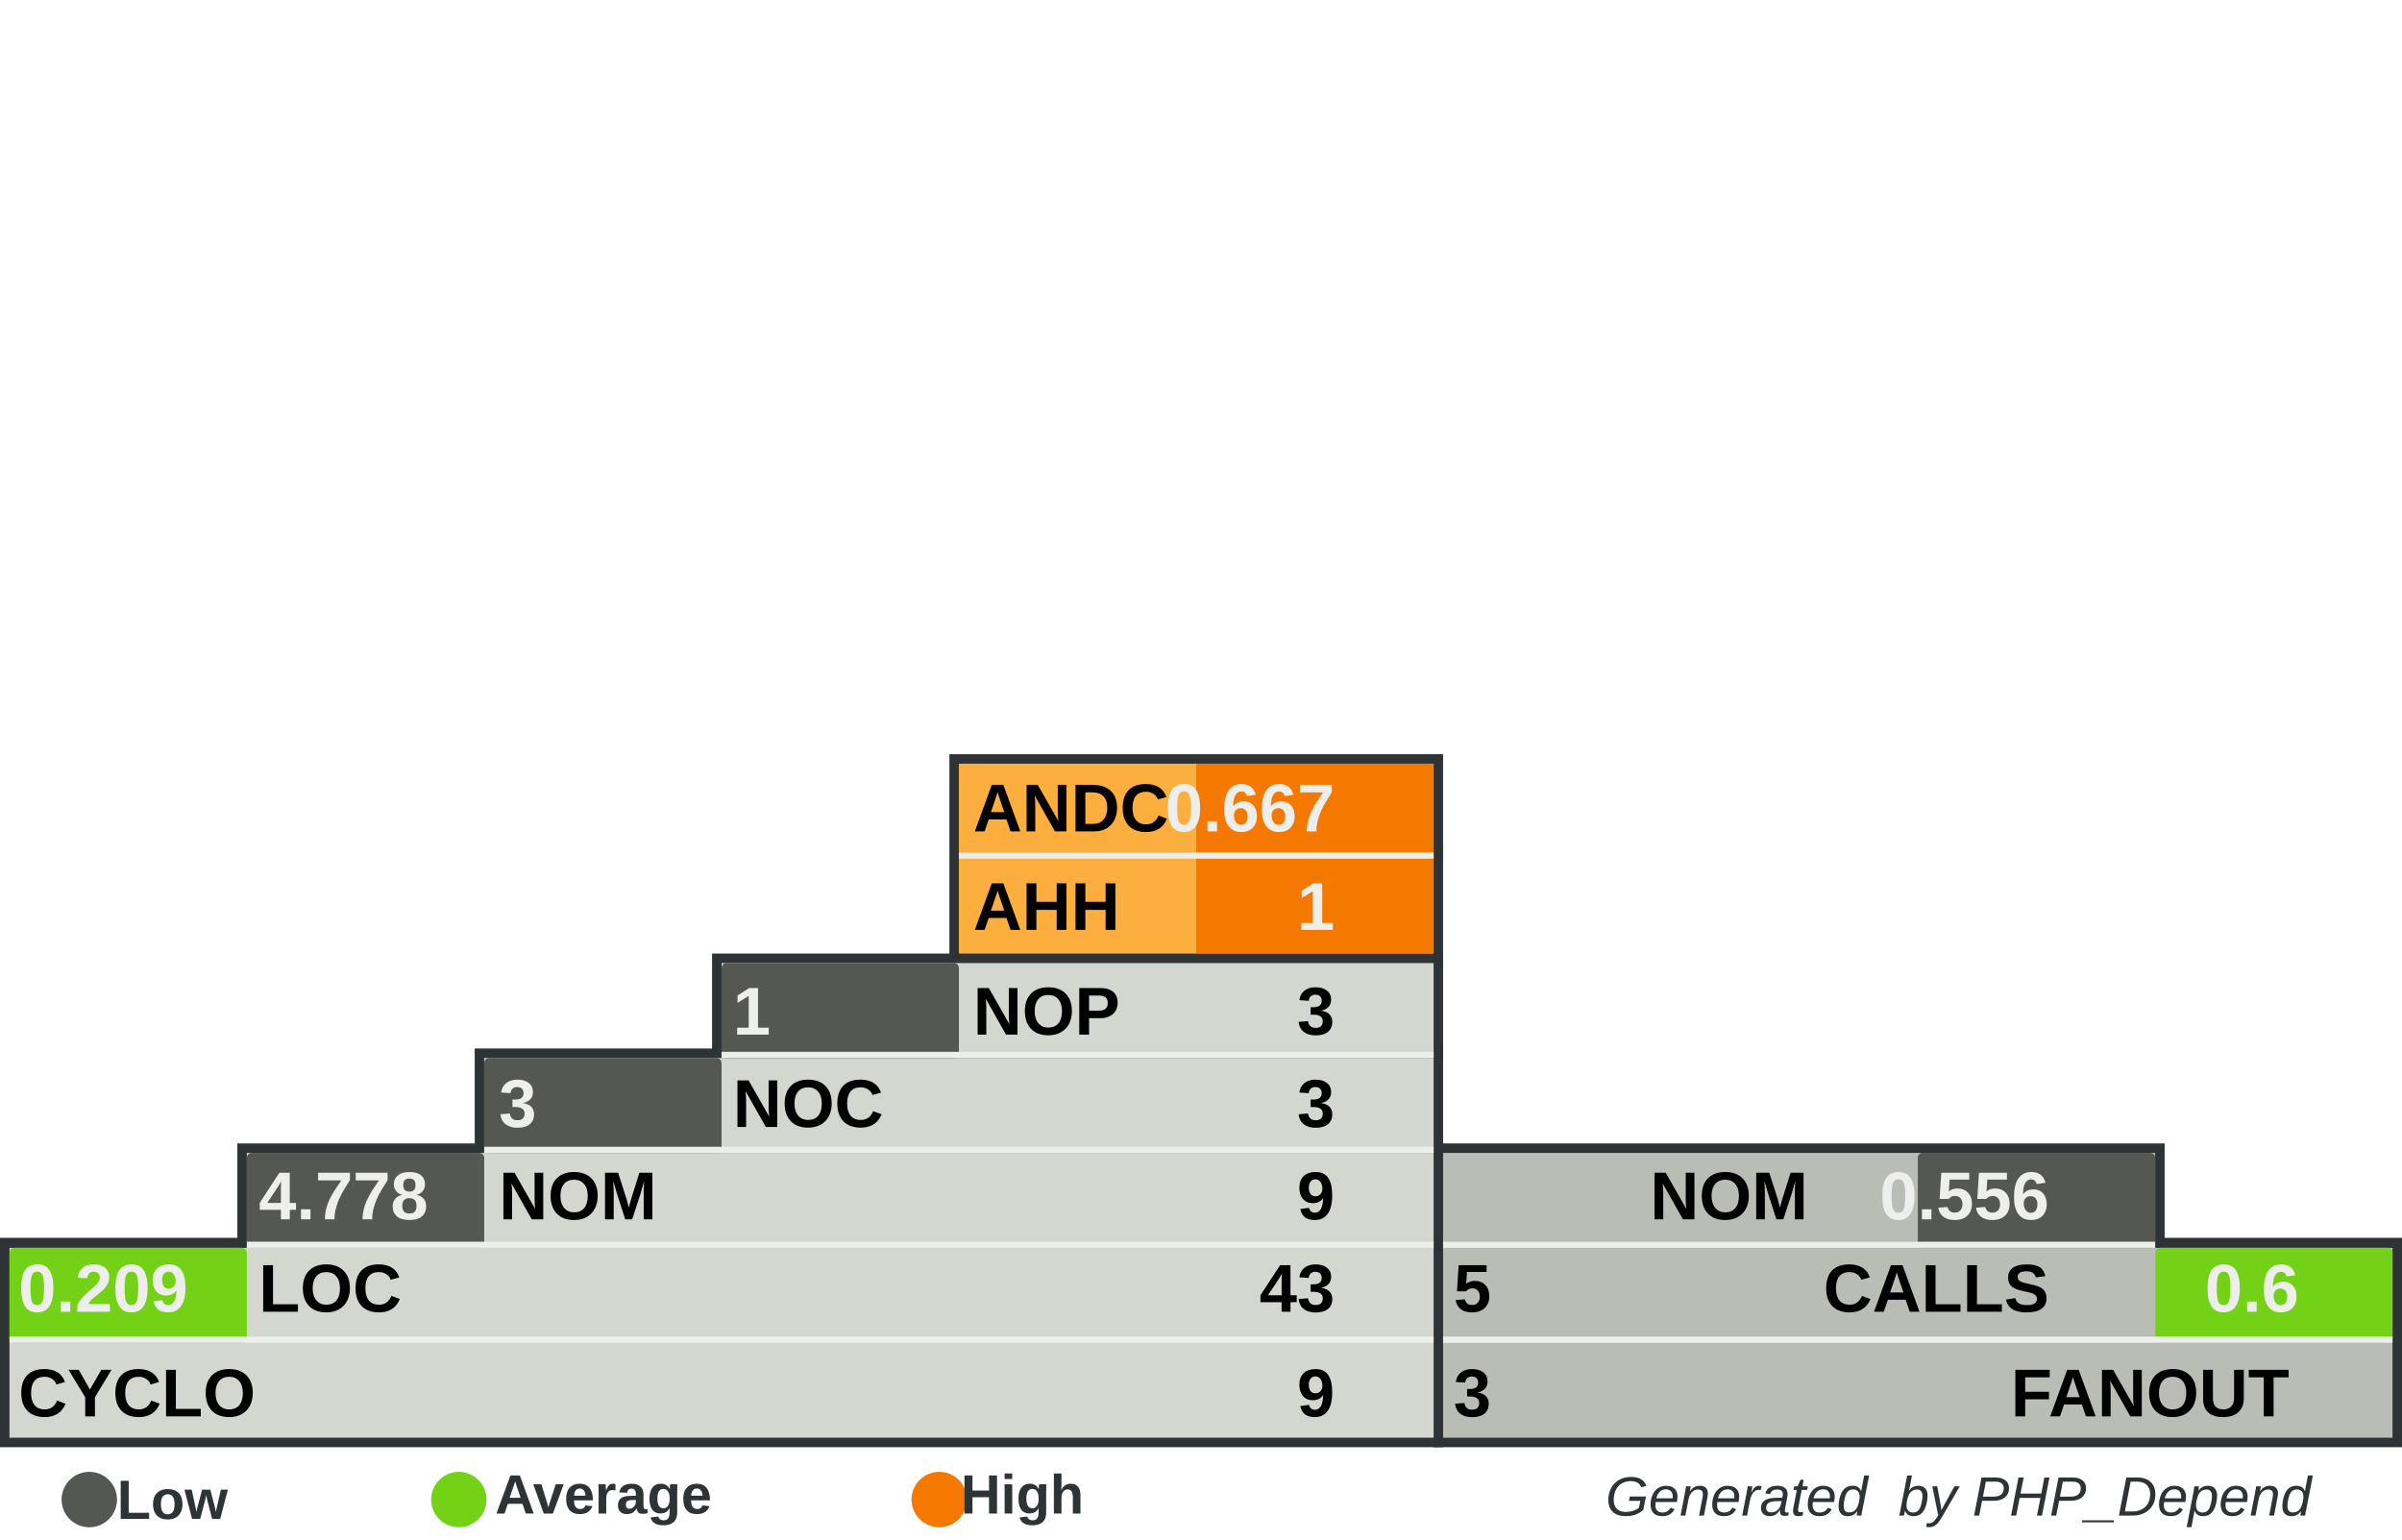
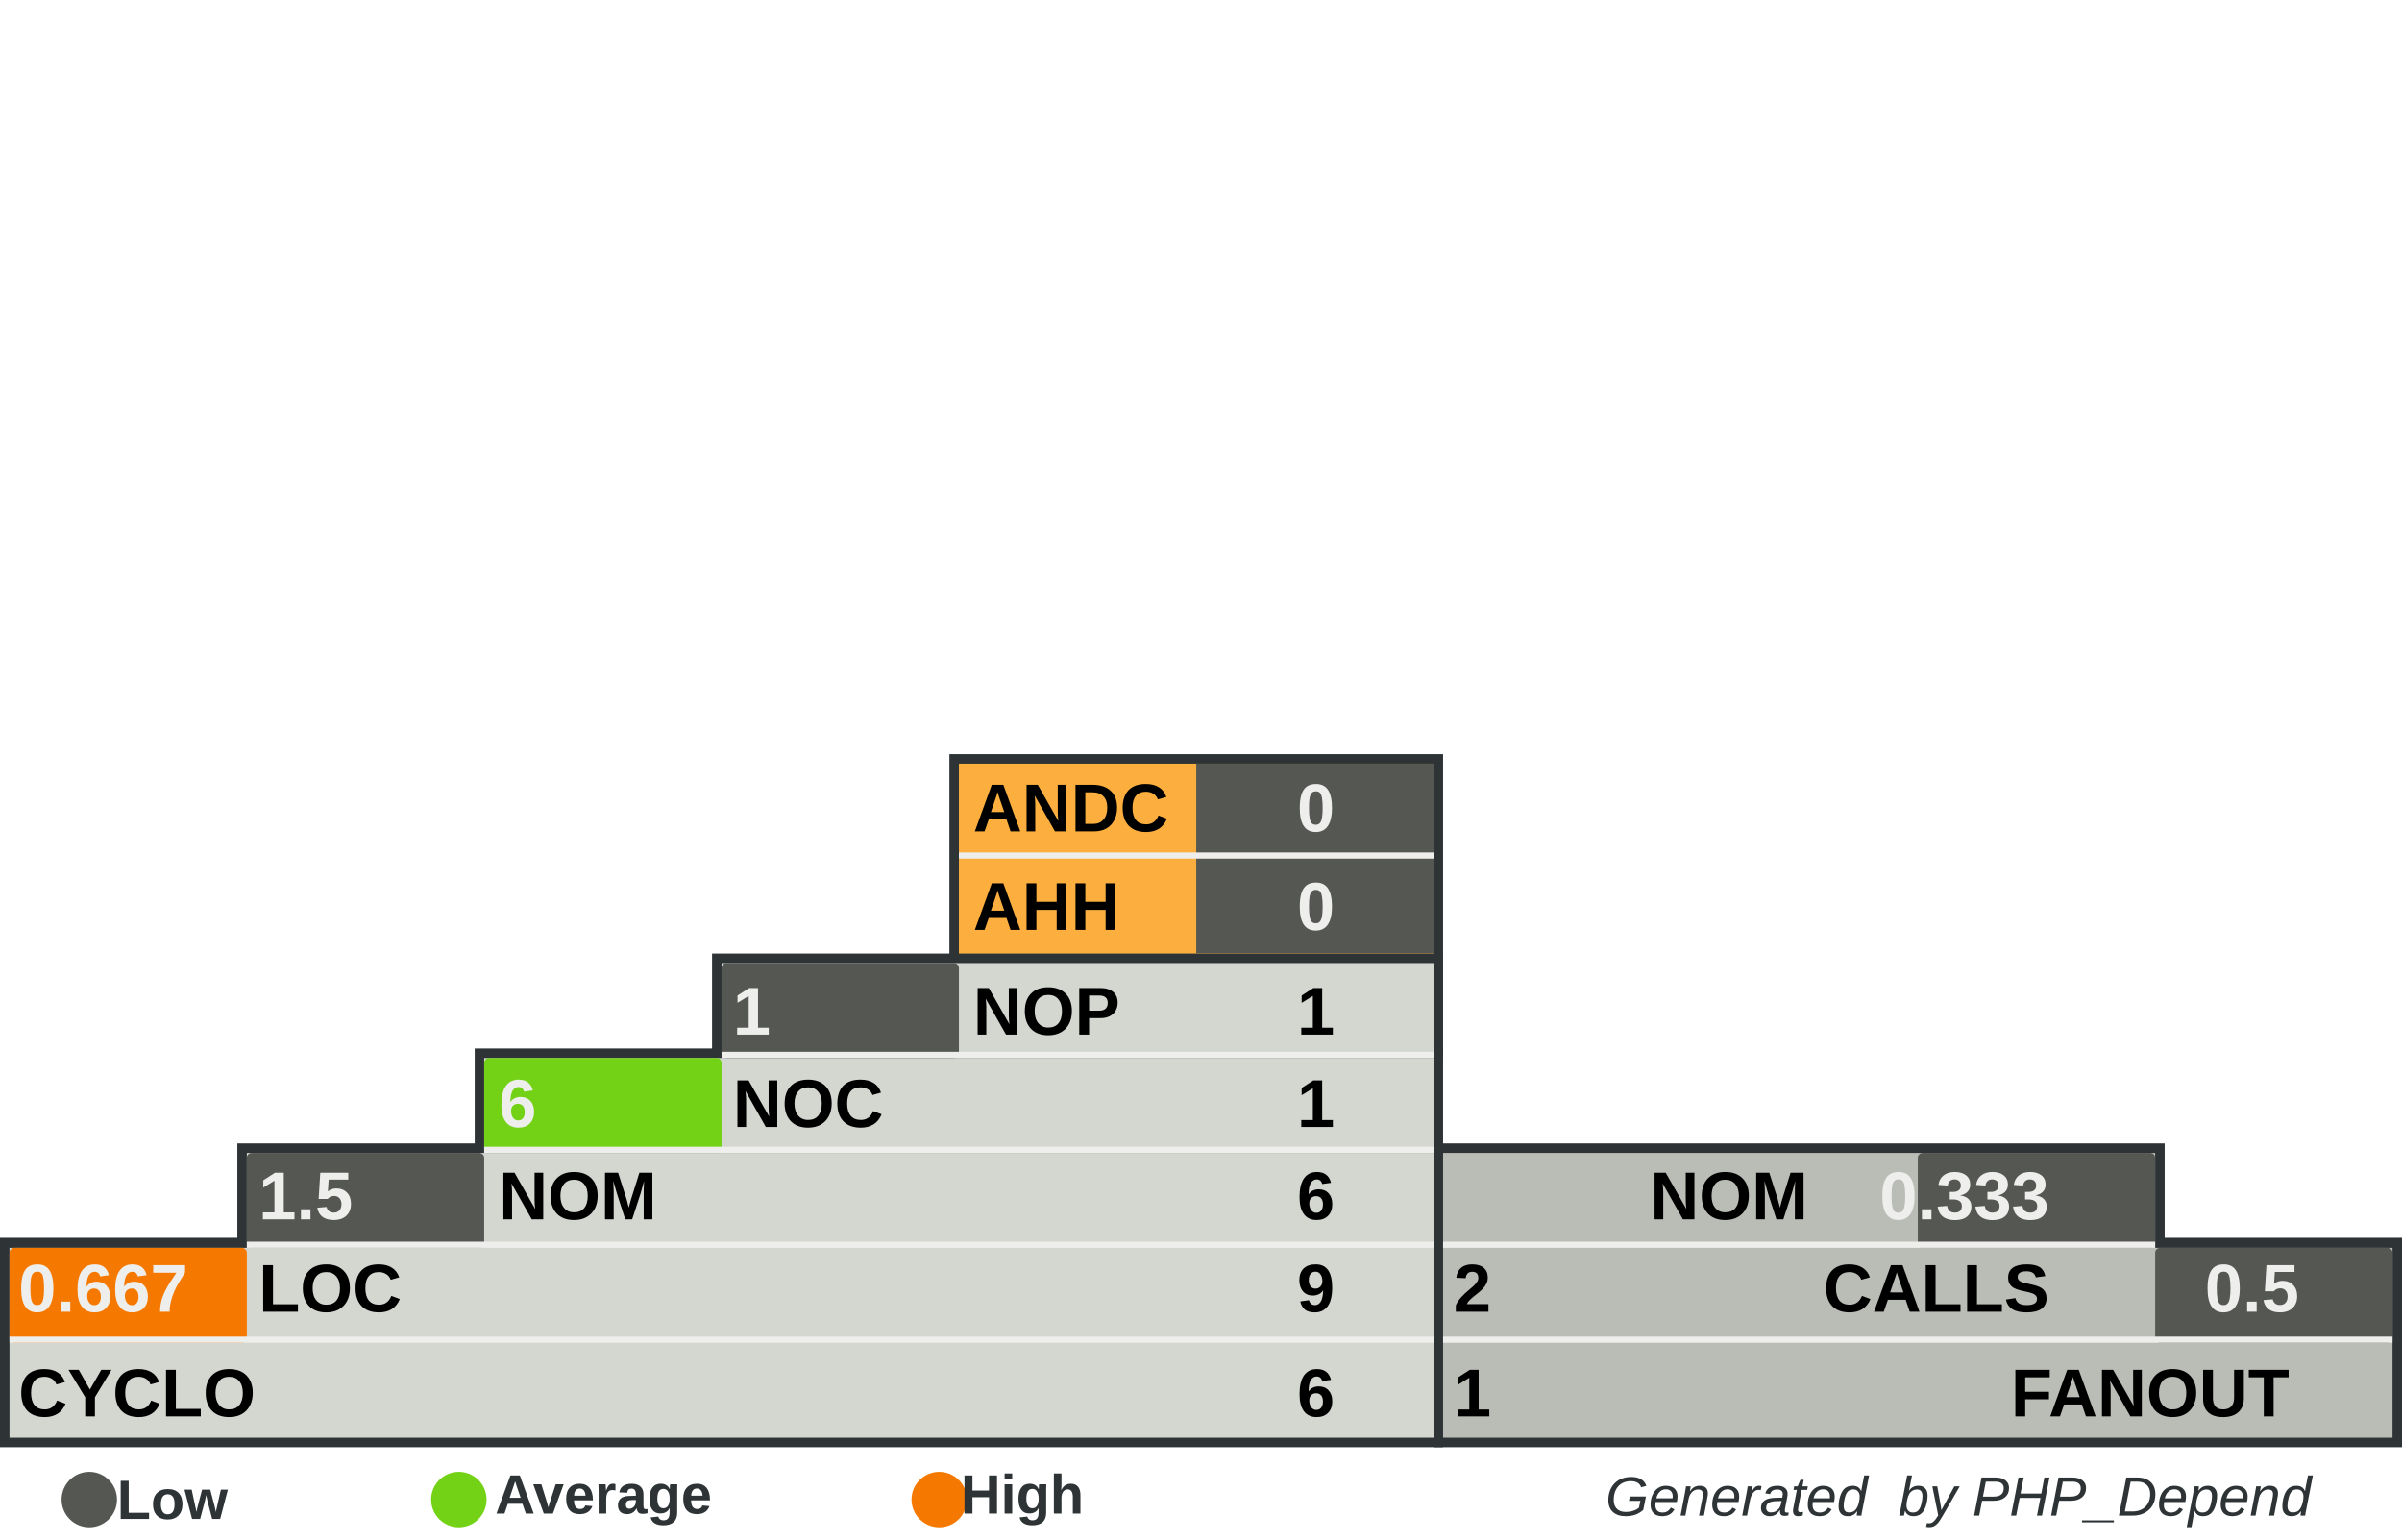
<svg xmlns="http://www.w3.org/2000/svg" width="390" height="250" id="svg5110" version="1.0">
  <defs id="defs5112">
    </defs>
  <g id="layer1">
    <rect style="fill:#555753" width="0" height="0" x="0" y="0" rx="0" ry="0" id="rect8982" xml:id="threshold.low" />
    <rect style="fill:#73d216" width="0" height="0" x="0" y="0" rx="0" ry="0" id="rect8983" xml:id="threshold.average" />
    <rect style="fill:#f57900" width="0" height="0" x="0" y="0" rx="0" ry="0" id="rect2834" xml:id="threshold.high" />
    <rect style="opacity:1;fill:#2e3436;fill-opacity:1;stroke:none;stroke-width:1;stroke-miterlimit:4;stroke-dasharray:none;stroke-opacity:1" id="rect4954" width="118.696" height="16.957" x="232.767" y="185.672" rx="2.978" ry="0" />
    <rect style="opacity:1;fill:#2e3436;fill-opacity:1;stroke:none;stroke-width:1;stroke-miterlimit:4;stroke-dasharray:none;stroke-opacity:1" id="rect4956" width="157.233" height="34" x="232.767" y="201" rx="3.945" ry="0" />
    <rect style="opacity:1;fill:#2e3436;fill-opacity:1;stroke:none;stroke-width:1;stroke-miterlimit:4;stroke-dasharray:none;stroke-opacity:1" id="rect4958" width="80.158" height="33.913" x="154.15" y="122.47" rx="2.011" ry="0" />
    <rect style="opacity:1;fill:#2e3436;fill-opacity:1;stroke:none;stroke-width:1;stroke-miterlimit:4;stroke-dasharray:none;stroke-opacity:1" id="rect4960" width="234.308" height="34" x="0" y="201" rx="5.879" ry="0" />
    <rect style="opacity:1;fill:#2e3436;fill-opacity:1;stroke:none;stroke-width:1;stroke-miterlimit:4;stroke-dasharray:none;stroke-opacity:1" id="rect4962" width="195.771" height="16.957" x="38.538" y="185.672" rx="4.912" ry="0" />
    <rect style="opacity:1;fill:#2e3436;fill-opacity:1;stroke:none;stroke-width:1;stroke-miterlimit:4;stroke-dasharray:none;stroke-opacity:1" id="rect4964" width="157.233" height="16.957" x="77.075" y="170.257" rx="3.945" ry="0" />
    <rect style="opacity:1;fill:#2e3436;fill-opacity:1;stroke:none;stroke-width:1;stroke-miterlimit:4;stroke-dasharray:none;stroke-opacity:1" id="rect4966" width="118.696" height="16.957" x="115.613" y="154.842" rx="2.978" ry="0" />
    <rect style="opacity:1;fill:#d3d7cf;fill-opacity:1;stroke:none;stroke-width:1;stroke-miterlimit:4;stroke-dasharray:none;stroke-opacity:1" id="rect4968" width="231.225" height="30.83" x="1.542" y="202.628" rx="5.801" ry="0" />
    <rect style="opacity:1;fill:#d3d7cf;fill-opacity:1;stroke:none;stroke-width:1;stroke-miterlimit:4;stroke-dasharray:none;stroke-opacity:1" id="rect4970" width="192.688" height="15.415" x="40.079" y="187.214" rx="4.834" ry="0" />
    <rect style="opacity:1;fill:#d3d7cf;fill-opacity:1;stroke:none;stroke-width:1;stroke-miterlimit:4;stroke-dasharray:none;stroke-opacity:1" id="rect4972" width="154.15" height="15.415" x="78.617" y="171.798" rx="3.868" ry="0" />
    <rect style="opacity:1;fill:#d3d7cf;fill-opacity:1;stroke:none;stroke-width:1;stroke-miterlimit:4;stroke-dasharray:none;stroke-opacity:1" id="rect4974" width="115.613" height="15.415" x="117.154" y="156.383" rx="2.901" ry="0" />
    <rect style="opacity:1;fill:#fcaf3e;fill-opacity:1;stroke:none;stroke-width:1;stroke-miterlimit:4;stroke-dasharray:none;stroke-opacity:1" id="rect4976" width="77.075" height="30.83" x="155.692" y="124.012" rx="1.934" ry="0" />
    <rect style="opacity:1;fill:#babdb6;fill-opacity:1;stroke:none;stroke-width:1;stroke-miterlimit:4;stroke-dasharray:none;stroke-opacity:1" id="rect4978" width="154.15" height="30.83" x="234.308" y="202.628" rx="3.868" ry="0" />
    <rect style="opacity:1;fill:#babdb6;fill-opacity:1;stroke:none;stroke-width:1;stroke-miterlimit:4;stroke-dasharray:none;stroke-opacity:1" id="rect4980" width="115.613" height="15.415" x="234.308" y="187.213" rx="2.901" ry="0" />
-     <rect style="opacity:1;fill:#f57900;fill-opacity:1;stroke:none;stroke-width:1;stroke-miterlimit:4;stroke-dasharray:none;stroke-opacity:1" id="rect4982" xml:id="rect.andc" width="38.538" height="15.43" x="194.229" y="124.012" rx="0.967" ry="0" />
-     <rect style="opacity:1;fill:#f57900;fill-opacity:1;stroke:none;stroke-width:1;stroke-miterlimit:4;stroke-dasharray:none;stroke-opacity:1" id="rect2851" xml:id="rect.ahh" width="38.538" height="15.4" x="194.229" y="139.412" rx="0.967" ry="0" />
+     <rect style="opacity:1;fill:#555753;fill-opacity:1;stroke:none;stroke-width:1;stroke-miterlimit:4;stroke-dasharray:none;stroke-opacity:1" id="rect4982" xml:id="rect.andc" width="38.538" height="15.43" x="194.229" y="124.012" rx="0.967" ry="0" />
+     <rect style="opacity:1;fill:#555753;fill-opacity:1;stroke:none;stroke-width:1;stroke-miterlimit:4;stroke-dasharray:none;stroke-opacity:1" id="rect2851" xml:id="rect.ahh" width="38.538" height="15.4" x="194.229" y="139.412" rx="0.967" ry="0" />
    <rect style="opacity:1;fill:#555753;fill-opacity:1;stroke:none;stroke-width:1;stroke-miterlimit:4;stroke-dasharray:none;stroke-opacity:1" id="rect4984" xml:id="rect.noc-nop" width="38.538" height="15.415" x="117.154" y="156.383" rx="0.806" />
-     <rect style="opacity:1;fill:#555753;fill-opacity:1;stroke:none;stroke-width:1;stroke-miterlimit:4;stroke-dasharray:none;stroke-opacity:1" id="rect4986" xml:id="rect.nom-noc" width="38.538" height="15.415" x="78.617" y="171.798" rx="0.806" />
+     <rect style="opacity:1;fill:#73d216;fill-opacity:1;stroke:none;stroke-width:1;stroke-miterlimit:4;stroke-dasharray:none;stroke-opacity:1" id="rect4986" xml:id="rect.nom-noc" width="38.538" height="15.415" x="78.617" y="171.798" rx="0.806" />
    <rect style="opacity:1;fill:#555753;fill-opacity:1;stroke:none;stroke-width:1;stroke-miterlimit:4;stroke-dasharray:none;stroke-opacity:1" id="rect4988" xml:id="rect.loc-nom" width="38.538" height="15.415" x="40.079" y="187.213" rx="0.806" />
-     <rect style="opacity:1;fill:#73d216;fill-opacity:1;stroke:none;stroke-width:1;stroke-miterlimit:4;stroke-dasharray:none;stroke-opacity:1" id="rect4990" xml:id="rect.cyclo-loc" width="38.538" height="15.415" x="1.542" y="202.628" rx="0.806" />
+     <rect style="opacity:1;fill:#f57900;fill-opacity:1;stroke:none;stroke-width:1;stroke-miterlimit:4;stroke-dasharray:none;stroke-opacity:1" id="rect4990" xml:id="rect.cyclo-loc" width="38.538" height="15.415" x="1.542" y="202.628" rx="0.806" />
    <rect style="opacity:1;fill:#555753;fill-opacity:1;stroke:none;stroke-width:1;stroke-miterlimit:4;stroke-dasharray:none;stroke-opacity:1" id="rect4992" xml:id="rect.calls-nom" width="38.538" height="15.415" x="311.383" y="187.213" rx="0.806" />
-     <rect style="opacity:1;fill:#73d216;fill-opacity:1;stroke:none;stroke-width:1;stroke-miterlimit:4;stroke-dasharray:none;stroke-opacity:1" id="rect4994" xml:id="rect.fanout-calls" width="38.538" height="15.415" x="349.921" y="202.628" rx="0.806" />
+     <rect style="opacity:1;fill:#555753;fill-opacity:1;stroke:none;stroke-width:1;stroke-miterlimit:4;stroke-dasharray:none;stroke-opacity:1" id="rect4994" xml:id="rect.fanout-calls" width="38.538" height="15.415" x="349.921" y="202.628" rx="0.806" />
    <rect style="opacity:1;fill:#eeeeec;fill-opacity:1;stroke:none;stroke-width:1;stroke-miterlimit:4;stroke-dasharray:none;stroke-opacity:1" id="rect4996" width="231.225" height="1" x="1.542" y="217.043" rx="5.801" ry="0" />
    <rect style="opacity:1;fill:#eeeeec;fill-opacity:1;stroke:none;stroke-width:1;stroke-miterlimit:4;stroke-dasharray:none;stroke-opacity:1" id="rect4998" width="192.688" height="1" x="40.079" y="201.628" rx="4.834" ry="0" />
    <rect style="opacity:1;fill:#eeeeec;fill-opacity:1;stroke:none;stroke-width:1;stroke-miterlimit:4;stroke-dasharray:none;stroke-opacity:1" id="rect5000" width="154.15" height="1" x="78.617" y="186.213" rx="3.868" ry="0" />
    <rect style="opacity:1;fill:#eeeeec;fill-opacity:1;stroke:none;stroke-width:1;stroke-miterlimit:4;stroke-dasharray:none;stroke-opacity:1" id="rect5002" width="115.613" height="1" x="117.154" y="170.798" rx="2.901" ry="0" />
    <rect style="opacity:1;fill:#eeeeec;fill-opacity:1;stroke:none;stroke-width:1;stroke-miterlimit:4;stroke-dasharray:none;stroke-opacity:1" id="rect5004" width="115.613" height="1" x="234.308" y="201.628" rx="2.901" ry="0" />
    <rect style="opacity:1;fill:#eeeeec;fill-opacity:1;stroke:none;stroke-width:1;stroke-miterlimit:4;stroke-dasharray:none;stroke-opacity:1" id="rect5006" width="154.15" height="1" x="234.308" y="217.043" rx="3.868" ry="0" />
    <rect style="opacity:1;fill:#eeeeec;fill-opacity:1;stroke:none;stroke-width:1;stroke-miterlimit:4;stroke-dasharray:none;stroke-opacity:1" id="rect5008" width="77.075" height="1" x="155.692" y="138.427" rx="1.934" ry="0" />
    <text xml:space="preserve" style="font-size:11px;font-style:normal;font-variant:normal;font-weight:bold;font-stretch:normal;fill:#000000;fill-opacity:1;stroke:none;stroke-width:1px;stroke-linecap:butt;stroke-linejoin:miter;stroke-opacity:1;font-family:Arial" x="158" y="135" title="Average Number of Derived Classes" id="text5010">
      <tspan title="Average Number of Derived Classes" id="tspan5012" x="158" y="135">ANDC</tspan>
    </text>
    <text xml:space="preserve" style="font-size:11px;font-style:normal;font-variant:normal;font-weight:bold;font-stretch:normal;fill:#000000;fill-opacity:1;stroke:none;stroke-width:1px;stroke-linecap:butt;stroke-linejoin:miter;stroke-opacity:1;font-family:Arial" x="158" y="151" title="Average Hierarchy Height" id="text5014">
      <tspan title="Average Hierarchy Height" id="tspan5016" x="158" y="151">AHH</tspan>
    </text>
    <text xml:space="preserve" style="font-size:11px;font-style:normal;font-variant:normal;font-weight:bold;font-stretch:normal;fill:#000000;fill-opacity:1;stroke:none;stroke-width:1px;stroke-linecap:butt;stroke-linejoin:miter;stroke-opacity:1;font-family:Arial" x="158" y="168" title="Number Of Packages" id="text5018">
      <tspan title="Number Of Packages" id="tspan5020" x="158" y="168">NOP</tspan>
    </text>
    <text xml:space="preserve" style="font-size:11px;font-style:normal;font-variant:normal;font-weight:bold;font-stretch:normal;fill:#000000;fill-opacity:1;stroke:none;stroke-width:1px;stroke-linecap:butt;stroke-linejoin:miter;stroke-opacity:1;font-family:Arial" x="119" y="183" id="text5022" title="Number Of Classes" transform="scale(0.9999985,1.000001)">
      <tspan title="Number Of Classes" id="tspan5024" x="119" y="183">NOC</tspan>
    </text>
    <text xml:space="preserve" style="font-size:11px;font-style:normal;font-variant:normal;font-weight:bold;font-stretch:normal;fill:#000000;fill-opacity:1;stroke:none;stroke-width:1px;stroke-linecap:butt;stroke-linejoin:miter;stroke-opacity:1;font-family:Arial" x="81" y="198" id="text5026" title="Number Of Methods (Methods+Functions)" transform="scale(0.9999985,1.000001)">
      <tspan title="Number Of Methods (Methods+Functions)" id="tspan5028" x="81" y="198">NOM</tspan>
    </text>
    <text xml:space="preserve" style="font-size:11px;font-style:normal;font-variant:normal;font-weight:bold;font-stretch:normal;fill:#000000;fill-opacity:1;stroke:none;stroke-width:1px;stroke-linecap:butt;stroke-linejoin:miter;stroke-opacity:1;font-family:Arial" x="42" y="213" id="text5030" title="Lines Of Code (Non Comment and Non Whitespace Lines)" transform="scale(0.9999985,1.000001)">
      <tspan title="Lines Of Code (Non Comment and Non Whitespace Lines)" id="tspan5032" x="42" y="213">LOC</tspan>
    </text>
    <text xml:space="preserve" style="font-size:11px;font-style:normal;font-variant:normal;font-weight:bold;font-stretch:normal;fill:#000000;fill-opacity:1;stroke:none;stroke-width:1px;stroke-linecap:butt;stroke-linejoin:miter;stroke-opacity:1;font-family:Arial" x="3" y="230" id="text5034" title="Cyclomatic Complexity" transform="scale(0.9999985,1.000001)">
      <tspan title="Cyclomatic Complexity" id="tspan5036" x="3" y="230">CYCLO</tspan>
    </text>
    <text xml:space="preserve" style="font-size:11px;font-style:normal;font-variant:normal;font-weight:bold;font-stretch:normal;text-align:end;text-anchor:end;fill:#000000;fill-opacity:1;stroke:none;stroke-width:1px;stroke-linecap:butt;stroke-linejoin:miter;stroke-opacity:1;font-family:Arial" x="308.858" y="198" id="text5038" title="Number Of Methods (Methods+Functions)" transform="scale(0.9999985,1.000001)">
      <tspan title="Number Of Methods (Methods+Functions)" id="tspan5040" x="308.858" y="198">NOM</tspan>
    </text>
    <text xml:space="preserve" style="font-size:11px;font-style:normal;font-variant:normal;font-weight:bold;font-stretch:normal;text-anchor:end;fill:#000000;fill-opacity:1;stroke:none;stroke-width:1px;stroke-linecap:butt;stroke-linejoin:miter;stroke-opacity:1;font-family:Arial" x="348" y="213" id="text5042" title="Number of Operation Calls" transform="scale(0.9999985,1.000001)">
      <tspan title="Number of Operation Calls" id="tspan5044" x="348" y="213">CALLS</tspan>
    </text>
    <text xml:space="preserve" style="font-size:11px;font-style:normal;font-variant:normal;font-weight:bold;font-stretch:normal;text-anchor:end;fill:#000000;fill-opacity:1;stroke:none;stroke-width:1px;stroke-linecap:butt;stroke-linejoin:miter;stroke-opacity:1;font-family:Arial" x="387" y="230" id="text5046" title="Number of Called Classes" transform="scale(0.9999985,1.000001)">
      <tspan title="Number of Called Classes" id="tspan5048" x="387" y="230">FANOUT</tspan>
    </text>
    <text xml:space="preserve" style="font-size:11px;font-style:normal;font-variant:normal;font-weight:bold;font-stretch:normal;fill:#000000;fill-opacity:1;stroke:none;stroke-width:1px;stroke-linecap:butt;stroke-linejoin:miter;stroke-opacity:1;font-family:Arial" title="Number of Called Classes" x="236" y="230" id="text5050" transform="scale(0.9999985,1.000001)">
-       <tspan title="Number of Called Classes" id="tspan5052" xml:id="pdepend.fanout" x="236" y="230">3</tspan>
+       <tspan title="Number of Called Classes" id="tspan5052" xml:id="pdepend.fanout" x="236" y="230">1</tspan>
    </text>
    <text xml:space="preserve" style="font-size:11px;font-style:normal;font-variant:normal;font-weight:bold;font-stretch:normal;fill:#000000;fill-opacity:1;stroke:none;stroke-width:1px;stroke-linecap:butt;stroke-linejoin:miter;stroke-opacity:1;font-family:Arial" title="Number of Operation Calls" x="236" y="213" id="text5054" transform="scale(0.9999985,1.000001)">
-       <tspan title="Number of Operation Calls" id="tspan5056" xml:id="pdepend.calls" x="236" y="213">5</tspan>
+       <tspan title="Number of Operation Calls" id="tspan5056" xml:id="pdepend.calls" x="236" y="213">2</tspan>
    </text>
    <text xml:space="preserve" style="font-size:11px;font-style:normal;font-variant:normal;font-weight:bold;font-stretch:normal;text-anchor:end;fill:#000000;fill-opacity:1;stroke:none;stroke-width:1px;stroke-linecap:butt;stroke-linejoin:miter;stroke-opacity:1;font-family:Arial" title="Cyclomatic Complexity" x="232" y="230" id="text5058" transform="scale(0.9999985,1.000001)">
-       <tspan title="Cyclomatic Complexity" id="tspan5060" xml:id="pdepend.cyclo" x="232" y="230">9</tspan>
+       <tspan title="Cyclomatic Complexity" id="tspan5060" xml:id="pdepend.cyclo" x="232" y="230">6</tspan>
    </text>
    <text xml:space="preserve" style="font-size:11px;font-style:normal;font-variant:normal;font-weight:bold;font-stretch:normal;text-anchor:end;fill:#000000;fill-opacity:1;stroke:none;stroke-width:1px;stroke-linecap:butt;stroke-linejoin:miter;stroke-opacity:1;font-family:Arial" title="Lines Of Code (Non Comment and Non Whitespace Lines)" x="232" y="213" id="text5062" transform="scale(0.9999985,1.000001)">
-       <tspan xml:id="pdepend.loc" title="Lines Of Code (Non Comment and Non Whitespace Lines)" id="tspan5064" x="232" y="213">43</tspan>
+       <tspan xml:id="pdepend.loc" title="Lines Of Code (Non Comment and Non Whitespace Lines)" id="tspan5064" x="232" y="213">9</tspan>
    </text>
    <text xml:space="preserve" style="font-size:11px;font-style:normal;font-variant:normal;font-weight:bold;font-stretch:normal;text-anchor:end;fill:#000000;fill-opacity:1;stroke:none;stroke-width:1px;stroke-linecap:butt;stroke-linejoin:miter;stroke-opacity:1;font-family:Arial" title="Number Of Methods (Methods+Functions)" x="232" y="198" id="text5066" transform="scale(0.9999985,1.000001)">
-       <tspan title="Number Of Methods (Methods+Functions)" id="tspan5068" xml:id="pdepend.nom" x="232" y="198">9</tspan>
+       <tspan title="Number Of Methods (Methods+Functions)" id="tspan5068" xml:id="pdepend.nom" x="232" y="198">6</tspan>
    </text>
    <text xml:space="preserve" style="font-size:11px;font-style:normal;font-variant:normal;font-weight:bold;font-stretch:normal;text-anchor:end;fill:#000000;fill-opacity:1;stroke:none;stroke-width:1px;stroke-linecap:butt;stroke-linejoin:miter;stroke-opacity:1;font-family:Arial" title="Number Of Packages" x="232" y="168" id="text5070" transform="scale(0.9999985,1.000001)">
-       <tspan title="Number Of Packages" id="tspan5072" xml:id="pdepend.nop" x="232" y="168">3</tspan>
+       <tspan title="Number Of Packages" id="tspan5072" xml:id="pdepend.nop" x="232" y="168">1</tspan>
    </text>
    <text xml:space="preserve" style="font-size:11px;font-style:normal;font-variant:normal;font-weight:bold;font-stretch:normal;text-anchor:end;fill:#000000;fill-opacity:1;stroke:none;stroke-width:1px;stroke-linecap:butt;stroke-linejoin:miter;stroke-opacity:1;font-family:Arial" title="Number Of Classes" x="232" y="183" id="text5074" transform="scale(0.9999985,1.000001)">
-       <tspan title="Number Of Classes" id="tspan5076" xml:id="pdepend.noc" x="232" y="183">3</tspan>
+       <tspan title="Number Of Classes" id="tspan5076" xml:id="pdepend.noc" x="232" y="183">1</tspan>
    </text>
    <text xml:space="preserve" style="font-size:11px;font-style:normal;font-variant:normal;font-weight:bold;font-stretch:normal;text-anchor:end;fill:#eeeeec;fill-opacity:1;stroke:none;stroke-width:1px;stroke-linecap:butt;stroke-linejoin:miter;stroke-opacity:1;font-family:Arial" title="Average Number of Derived Classes" x="232" y="135" id="text5078" transform="scale(0.9999985,1.000001)">
-       <tspan title="Average Number of Derived Classes" id="tspan5080" xml:id="pdepend.andc" x="232" y="135">0.667</tspan>
+       <tspan title="Average Number of Derived Classes" id="tspan5080" xml:id="pdepend.andc" x="232" y="135">0</tspan>
    </text>
    <text xml:space="preserve" style="font-size:11px;font-style:normal;font-variant:normal;font-weight:bold;font-stretch:normal;text-anchor:end;fill:#eeeeec;fill-opacity:1;stroke:none;stroke-width:1px;stroke-linecap:butt;stroke-linejoin:miter;stroke-opacity:1;font-family:Arial" title="Average Hierarchy Height" x="232" y="151" id="text5082" transform="scale(0.9999985,1.000001)">
-       <tspan title="Average Hierarchy Height" id="tspan5084" xml:id="pdepend.ahh" x="232" y="151">1</tspan>
+       <tspan title="Average Hierarchy Height" id="tspan5084" xml:id="pdepend.ahh" x="232" y="151">0</tspan>
    </text>
    <text xml:space="preserve" style="font-size:11px;font-style:normal;font-variant:normal;font-weight:bold;font-stretch:normal;fill:#eeeeec;fill-opacity:1;stroke:none;stroke-width:1px;stroke-linecap:butt;stroke-linejoin:miter;stroke-opacity:1;font-family:Arial" title="Ratio: Number of Classes / Number of Packages" x="119" y="168" id="text5086" transform="scale(0.9999985,1.000001)">
      <tspan title="Ratio: Number of Classes / Number of Packages" id="tspan5088" xml:id="pdepend.noc-nop" x="119" y="168">1</tspan>
    </text>
    <text xml:space="preserve" style="font-size:11px;font-style:normal;font-variant:normal;font-weight:bold;font-stretch:normal;fill:#eeeeec;fill-opacity:1;stroke:none;stroke-width:1px;stroke-linecap:butt;stroke-linejoin:miter;stroke-opacity:1;font-family:Arial" title="Ratio: Number of Methods / Number of Classes" x="81" y="183" id="text5090" transform="scale(0.9999985,1.000001)">
-       <tspan title="Ratio: Number of Methods / Number of Classes" id="tspan5092" xml:id="pdepend.nom-noc" x="81" y="183">3</tspan>
+       <tspan title="Ratio: Number of Methods / Number of Classes" id="tspan5092" xml:id="pdepend.nom-noc" x="81" y="183">6</tspan>
    </text>
    <text xml:space="preserve" style="font-size:11px;font-style:normal;font-variant:normal;font-weight:bold;font-stretch:normal;fill:#eeeeec;fill-opacity:1;stroke:none;stroke-width:1px;stroke-linecap:butt;stroke-linejoin:miter;stroke-opacity:1;font-family:Arial" title="Ratio: Lines of Code / Number of Methods" x="42" y="198" id="text5094" transform="scale(0.9999985,1.000001)">
-       <tspan title="Ratio: Lines of Code / Number of Methods" id="tspan5096" xml:id="pdepend.loc-nom" x="42" y="198">4.778</tspan>
+       <tspan title="Ratio: Lines of Code / Number of Methods" id="tspan5096" xml:id="pdepend.loc-nom" x="42" y="198">1.5</tspan>
    </text>
    <text xml:space="preserve" style="font-size:11px;font-style:normal;font-variant:normal;font-weight:bold;font-stretch:normal;fill:#eeeeec;fill-opacity:1;stroke:none;stroke-width:1px;stroke-linecap:butt;stroke-linejoin:miter;stroke-opacity:1;font-family:Arial" title="Ratio: Cyclomatic Complexity / Lines of Code" x="3" y="213" id="text5098" transform="scale(0.9999985,1.000001)">
-       <tspan title="Ratio: Cyclomatic Complexity / Lines of Code" id="tspan5100" xml:id="pdepend.cyclo-loc" x="3" y="213">0.209</tspan>
+       <tspan title="Ratio: Cyclomatic Complexity / Lines of Code" id="tspan5100" xml:id="pdepend.cyclo-loc" x="3" y="213">0.667</tspan>
    </text>
    <text xml:space="preserve" style="font-size:11px;font-style:normal;font-variant:normal;font-weight:bold;font-stretch:normal;text-anchor:end;fill:#eeeeec;fill-opacity:1;stroke:none;stroke-width:1px;stroke-linecap:butt;stroke-linejoin:miter;stroke-opacity:1;font-family:Arial" title="Ratio: Number of Called Classes(FANOUT) / Number of Operation Calls" x="388.563" y="213" id="text5102" transform="scale(0.9999985,1.000001)">
-       <tspan title="Ratio: Number of Called Classes(FANOUT) / Number of Operation Calls" id="tspan5104" xml:id="pdepend.fanout-calls" x="388.563" y="213">0.6</tspan>
+       <tspan title="Ratio: Number of Called Classes(FANOUT) / Number of Operation Calls" id="tspan5104" xml:id="pdepend.fanout-calls" x="388.563" y="213">0.5</tspan>
    </text>
    <text xml:space="preserve" style="font-size:11px;font-style:normal;font-variant:normal;font-weight:bold;font-stretch:normal;text-anchor:end;fill:#eeeeec;fill-opacity:1;stroke:none;stroke-width:1px;stroke-linecap:butt;stroke-linejoin:miter;stroke-opacity:1;font-family:Arial" title="Ratio: Number of Operation Calls / Number of Methods (Methods+Functions)" x="348" y="198" id="text5106" transform="scale(0.9999985,1.000001)">
-       <tspan title="Ratio: Number of Operation Calls / Number of Methods (Methods+Functions)" id="tspan5108" xml:id="pdepend.calls-nom" x="348" y="198">0.556</tspan>
+       <tspan title="Ratio: Number of Operation Calls / Number of Methods (Methods+Functions)" id="tspan5108" xml:id="pdepend.calls-nom" x="348" y="198">0.333</tspan>
    </text>
    <text xml:space="preserve" style="font-size:8px;font-style:normal;font-variant:normal;font-weight:bold;font-stretch:normal;text-align:end;text-anchor:end;fill:#2e3436;fill-opacity:1;stroke:none;stroke-width:1px;stroke-linecap:butt;stroke-linejoin:miter;stroke-opacity:1;font-family:Arial" x="386.395" y="246.106" id="text2692">
      <tspan id="tspan2694" x="386.395" y="246.106" style="font-size:9px;font-style:italic;font-variant:normal;font-weight:normal;font-stretch:normal;text-align:end;text-anchor:end;fill:#2e3436;font-family:Arial;">Generated  by PHP_Depend</tspan>
    </text>
    <path style="opacity:1;fill:#555753;fill-opacity:1;stroke:none;stroke-width:1;stroke-miterlimit:4;stroke-dasharray:none;stroke-opacity:1" id="path3780" d="M 65.333,285.667 A 12,10.333 0 1 1 41.333,285.667 A 12,10.333 0 1 1 65.333,285.667 z" transform="matrix(0.375,0,0,0.4354839,-5.5,119.0968)" />
    <text xml:space="preserve" style="font-size:8px;font-style:normal;font-weight:bold;text-align:center;text-anchor:middle;fill:#2e3436;fill-opacity:1;stroke:none;stroke-width:1px;stroke-linecap:butt;stroke-linejoin:miter;stroke-opacity:1;font-family:URW Chancery L;" x="32.387" y="246.642" id="text3782">
      <tspan id="tspan3784" x="32.387" y="246.642" style="font-size:9px;font-style:normal;font-variant:normal;font-weight:bold;font-stretch:normal;fill:#2e3436;font-family:Arial;">Low</tspan>
    </text>
    <path style="opacity:1;fill:#73d216;fill-opacity:1;stroke:none;stroke-width:1;stroke-miterlimit:4;stroke-dasharray:none;stroke-opacity:1" id="path3786" d="M 65.333,285.667 A 12,10.333 0 1 1 41.333,285.667 A 12,10.333 0 1 1 65.333,285.667 z" transform="matrix(0.375,0,0,0.4354839,54.5,119.0968)" />
    <text xml:space="preserve" style="font-size:8px;font-style:normal;font-weight:bold;text-align:center;text-anchor:middle;fill:#2e3436;fill-opacity:1;stroke:none;stroke-width:1px;stroke-linecap:butt;stroke-linejoin:miter;stroke-opacity:1;font-family:URW Chancery L;" x="102.387" y="245.774" id="text3788">
      <tspan id="tspan3790" x="102.387" y="245.774" style="font-size:9px;font-style:normal;font-variant:normal;font-weight:bold;font-stretch:normal;fill:#2e3436;font-family:Arial;">Average</tspan>
    </text>
    <path style="opacity:1;fill:#f57900;fill-opacity:1;stroke:none;stroke-width:1;stroke-miterlimit:4;stroke-dasharray:none;stroke-opacity:1" id="path3792" d="M 65.333,285.667 A 12,10.333 0 1 1 41.333,285.667 A 12,10.333 0 1 1 65.333,285.667 z" transform="matrix(0.375,0,0,0.4354839,132.5,119.0968)" />
    <text xml:space="preserve" style="font-size:8px;font-style:normal;font-weight:bold;text-align:center;text-anchor:middle;fill:#2e3436;fill-opacity:1;stroke:none;stroke-width:1px;stroke-linecap:butt;stroke-linejoin:miter;stroke-opacity:1;font-family:URW Chancery L;" x="170.387" y="245.774" id="text3794">
      <tspan id="tspan3796" x="170.387" y="245.774" style="font-size:9px;font-style:normal;font-variant:normal;font-weight:bold;font-stretch:normal;fill:#2e3436;font-family:Arial;">High</tspan>
    </text>
  </g>
</svg>
